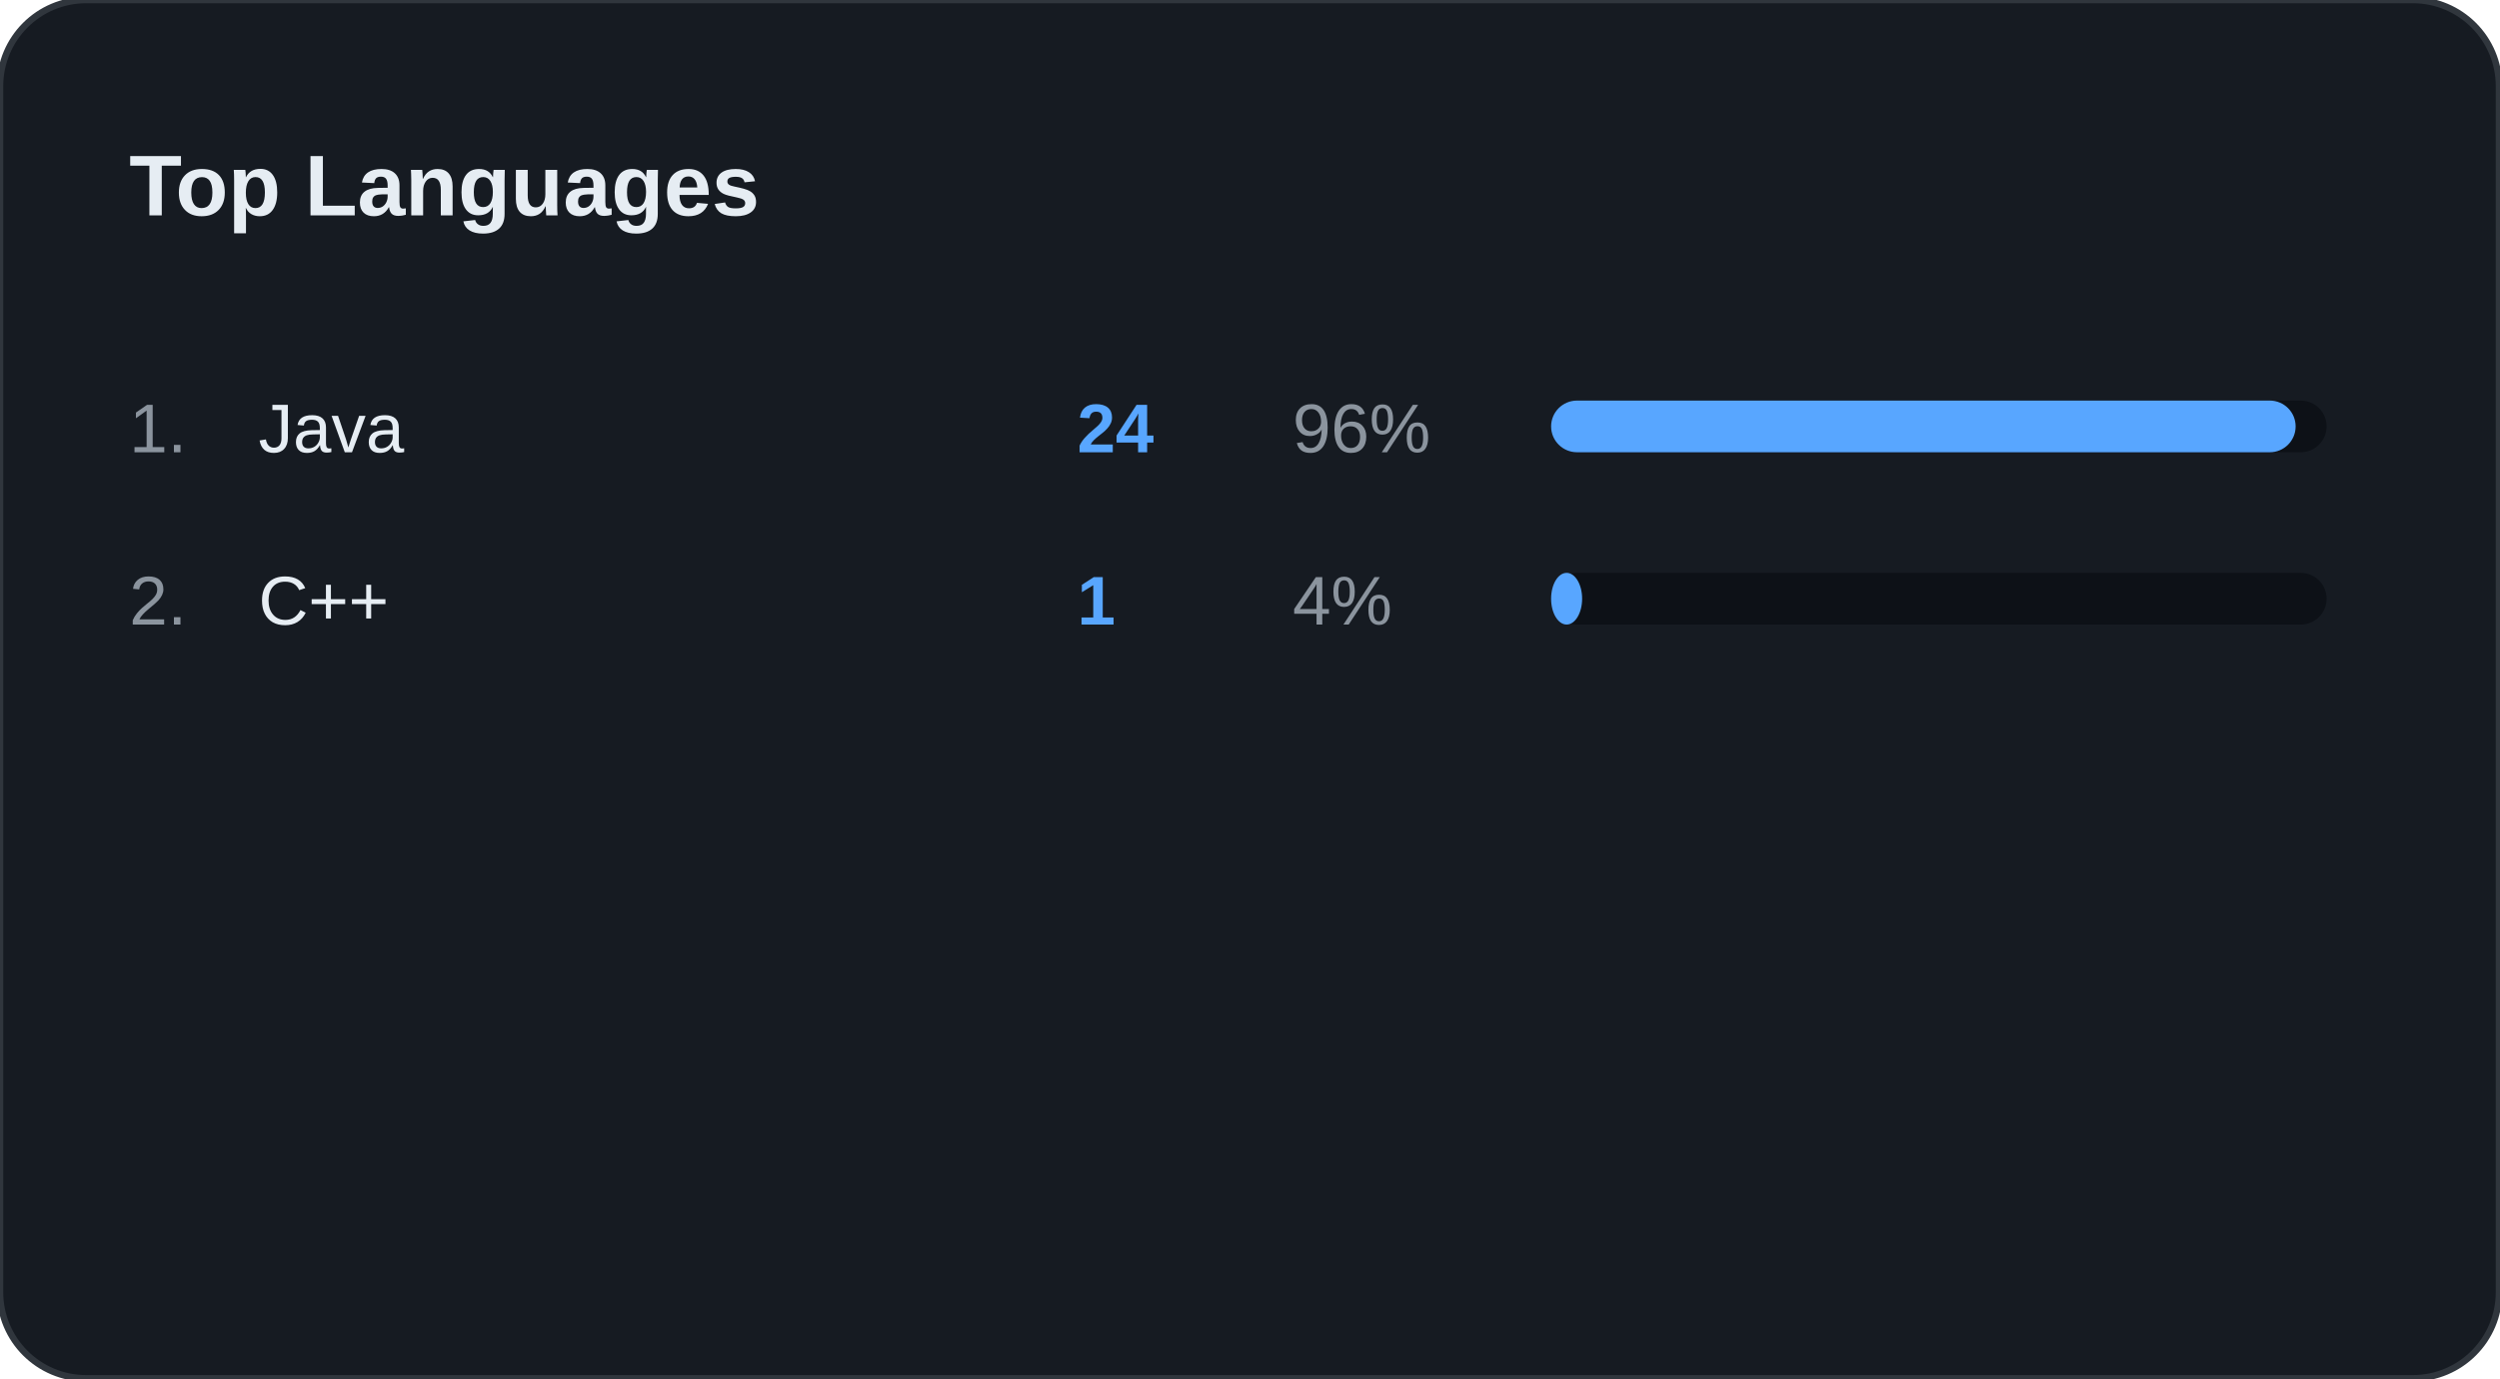
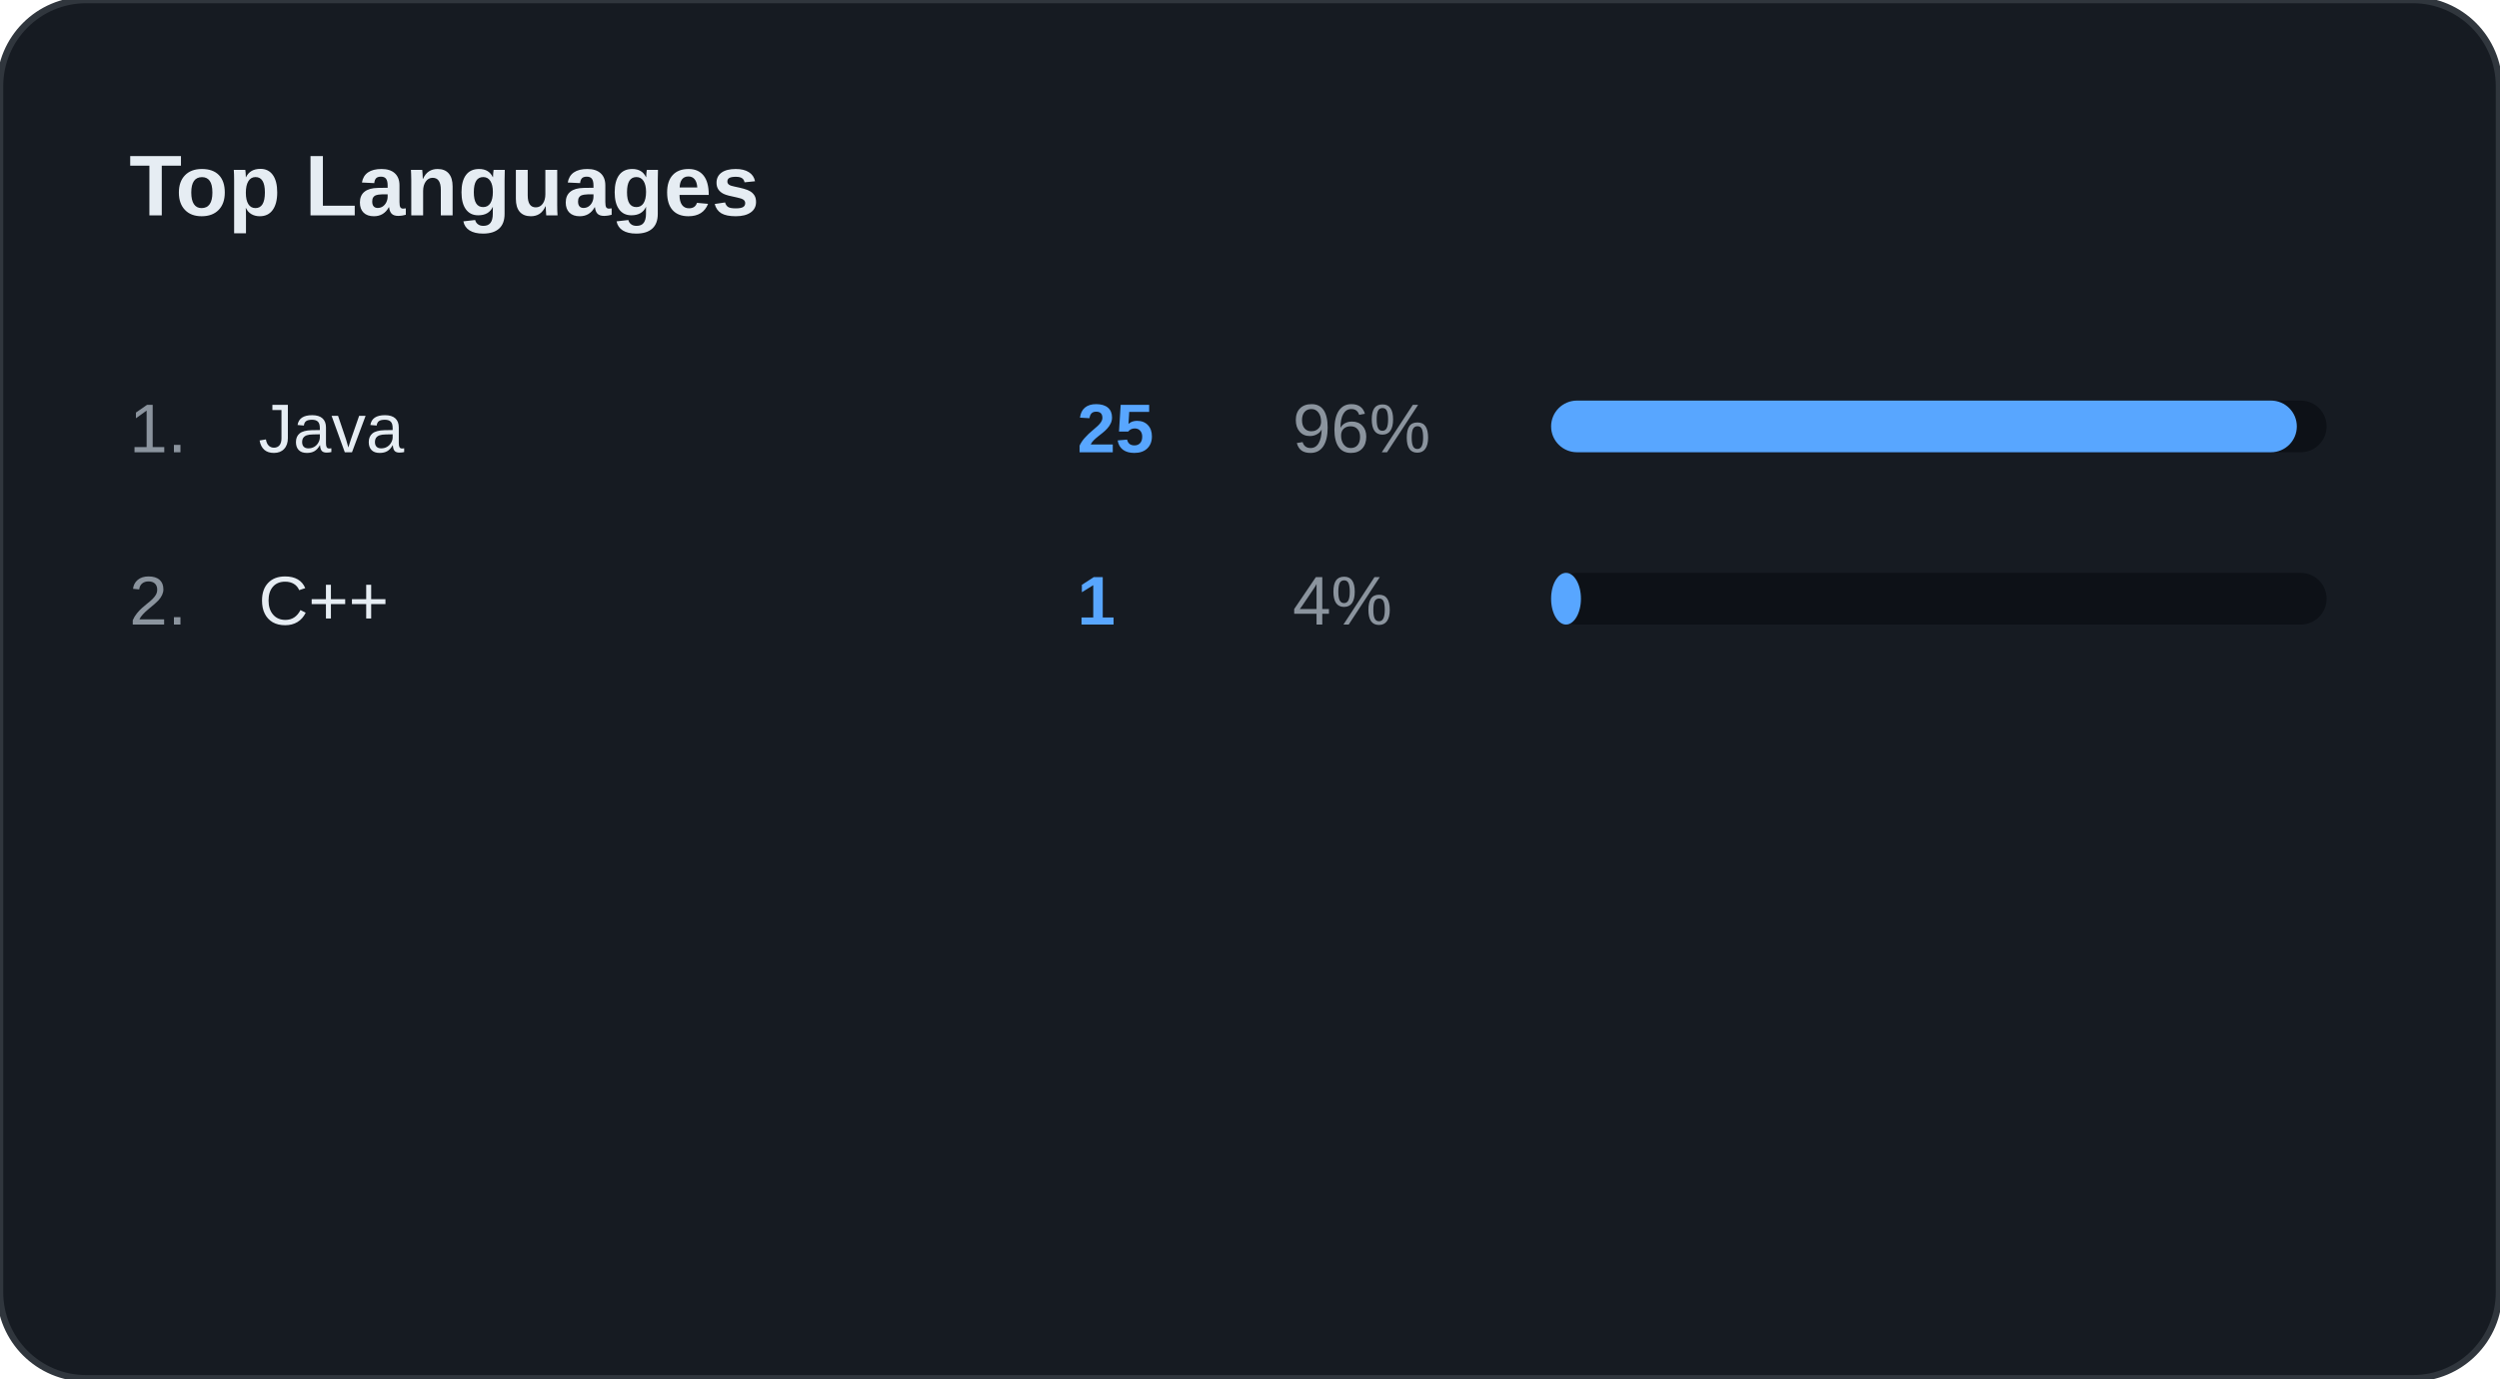
<svg xmlns="http://www.w3.org/2000/svg" width="100%" viewBox="0 0 580 320" preserveAspectRatio="xMidYMid meet">
  <rect width="580" height="320" rx="20" fill="#161B22" stroke="#30363D" stroke-width="1.5" />
  <text x="30" y="50" font-family="Segoe UI, Arial, sans-serif" font-size="20" font-weight="bold" fill="#E6EDF3">Top Languages</text>
  <text x="30" y="105" font-family="Segoe UI, Arial, sans-serif" font-size="16" fill="#8B949E">1.</text>
  <text x="60" y="105" font-family="Segoe UI, Arial, sans-serif" font-size="16" fill="#E6EDF3">Java</text>
-   <text x="250" y="105" font-family="Segoe UI, Arial, sans-serif" font-size="16" font-weight="bold" fill="#58A6FF">24</text>
+   <text x="250" y="105" font-family="Segoe UI, Arial, sans-serif" font-size="16" font-weight="bold" fill="#58A6FF">25</text>
  <text x="300" y="105" font-family="Segoe UI, Arial, sans-serif" font-size="16" fill="#8B949E">96%</text>
  <rect x="360" y="93" width="180" height="12" rx="6" fill="#0D1117" />
-   <rect x="360" y="93" width="172.8" height="12" rx="6" fill="#58A6FF" />
+   <rect x="360" y="93" width="173.077" height="12" rx="6" fill="#58A6FF" />
  <text x="30" y="145" font-family="Segoe UI, Arial, sans-serif" font-size="16" fill="#8B949E">2.</text>
  <text x="60" y="145" font-family="Segoe UI, Arial, sans-serif" font-size="16" fill="#E6EDF3">C++</text>
  <text x="250" y="145" font-family="Segoe UI, Arial, sans-serif" font-size="16" font-weight="bold" fill="#58A6FF">1</text>
  <text x="300" y="145" font-family="Segoe UI, Arial, sans-serif" font-size="16" fill="#8B949E">4%</text>
  <rect x="360" y="133" width="180" height="12" rx="6" fill="#0D1117" />
-   <rect x="360" y="133" width="7.2" height="12" rx="6" fill="#58A6FF" />
+   <rect x="360" y="133" width="6.923" height="12" rx="6" fill="#58A6FF" />
</svg>
